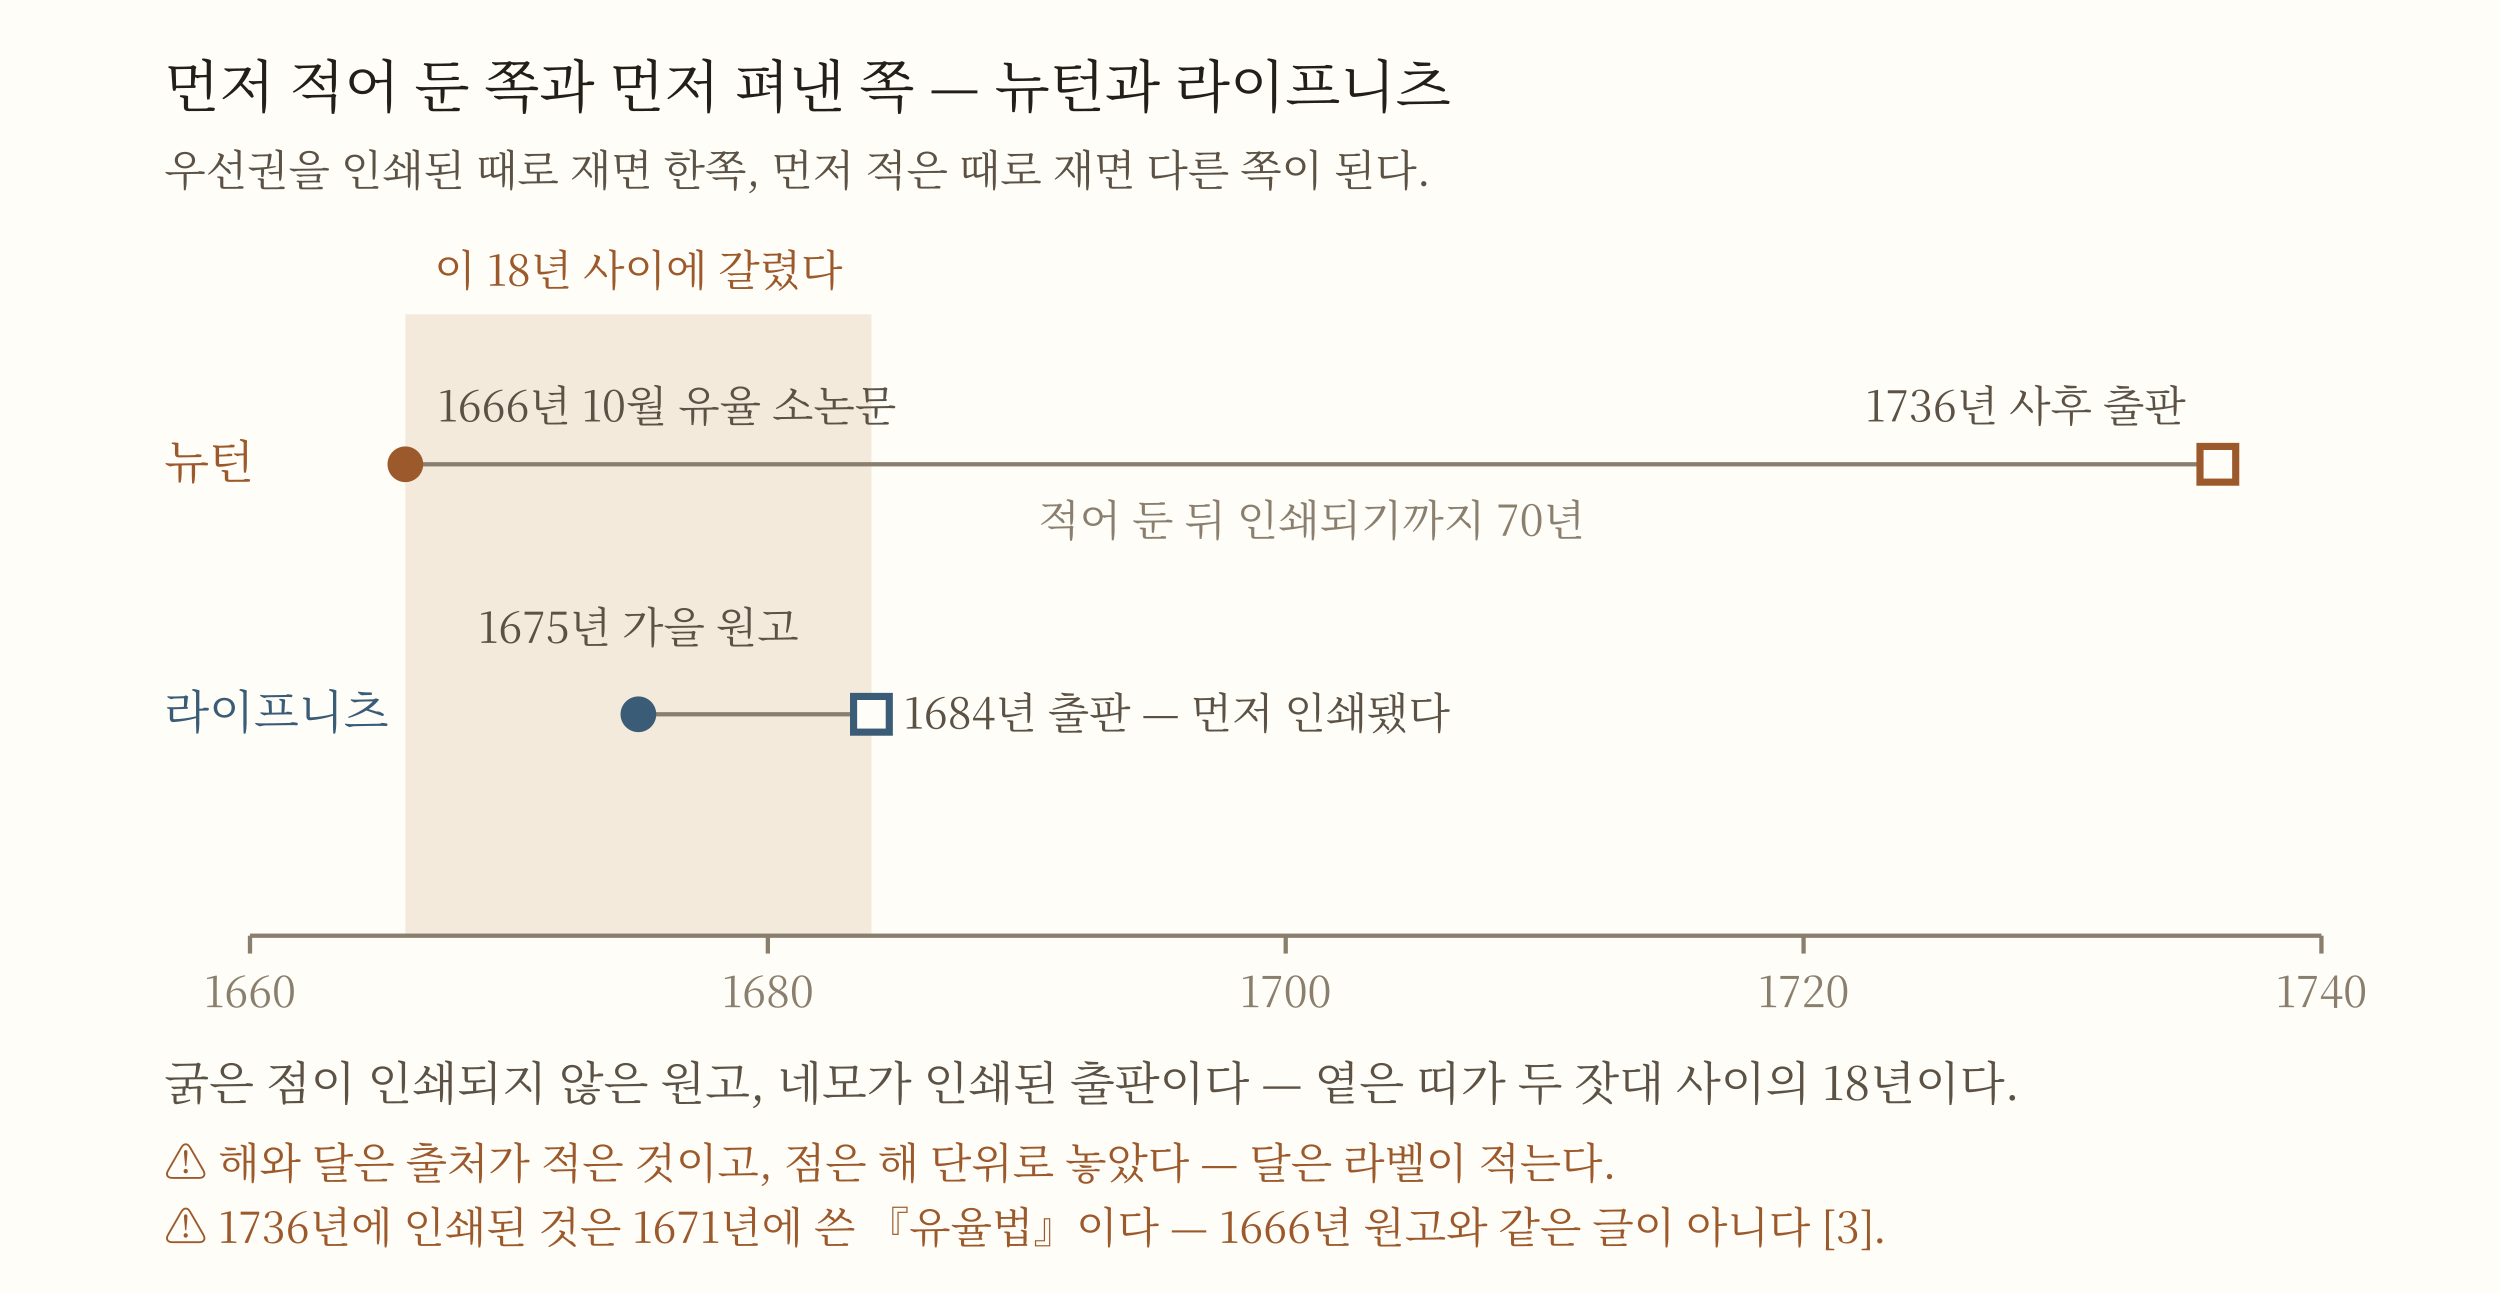
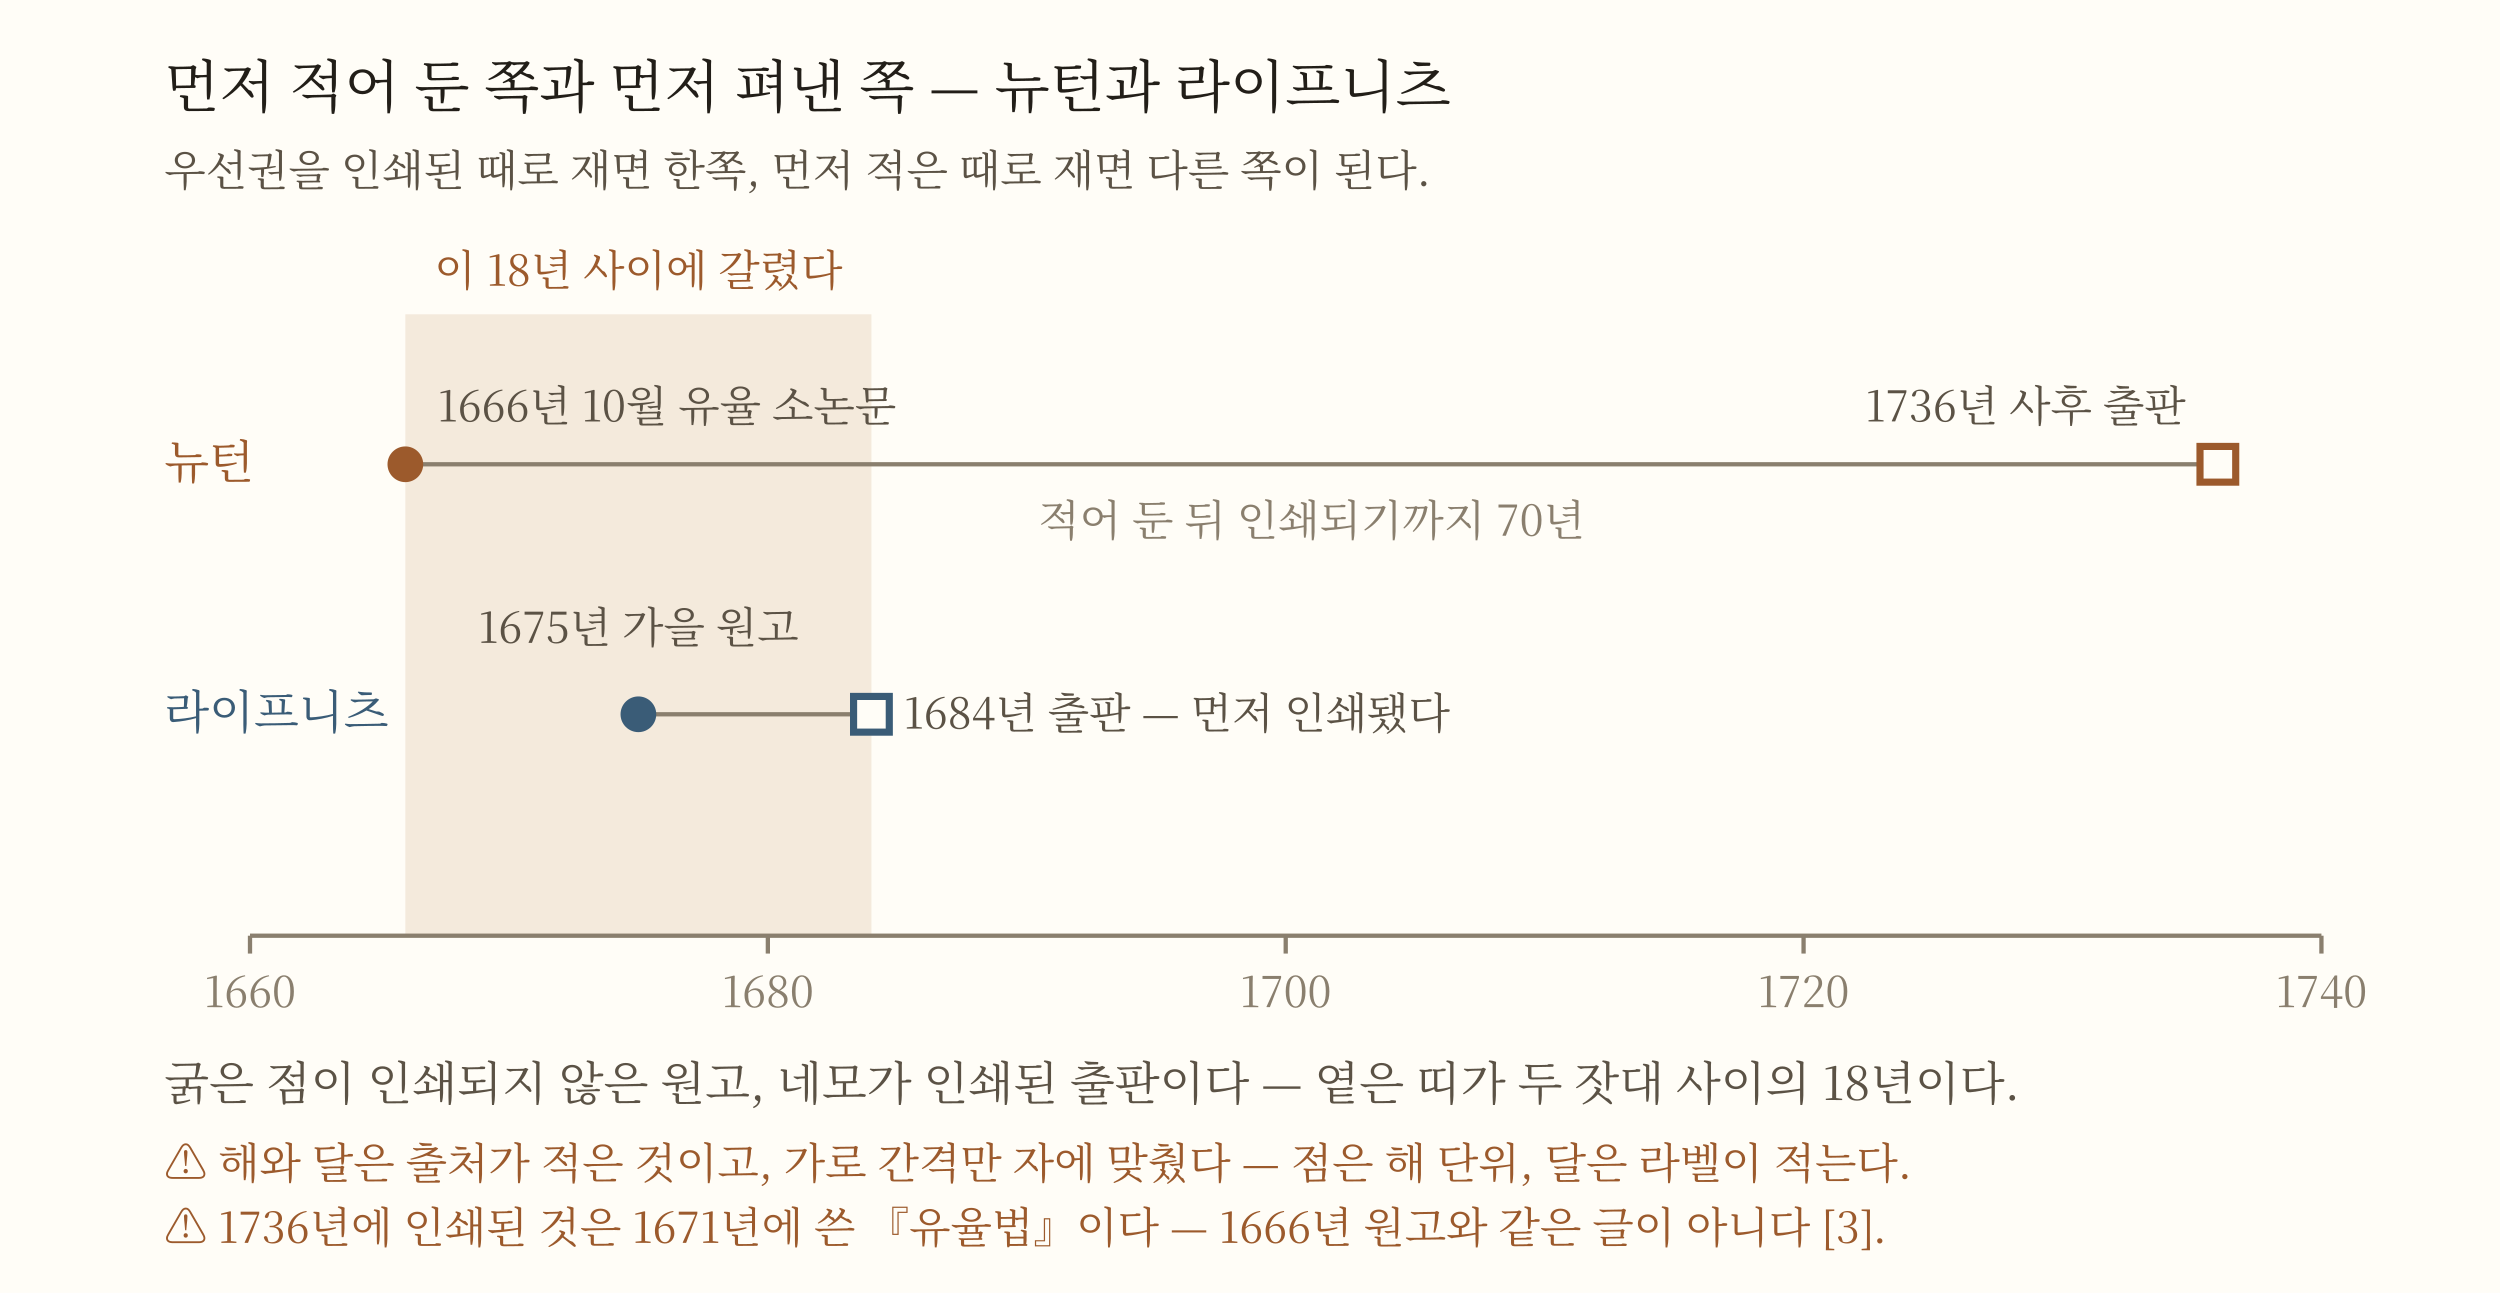
- <svg xmlns="http://www.w3.org/2000/svg" viewBox="0 0 700 362" role="img" aria-label="그림 위쪽에 「먼저 적어 둔 쪽과 먼저 펴낸 쪽 — 뉴턴과 라이프니츠」라는 표제가 있고 그 아래에 우선권을 인쇄된 때로 재면 한쪽이고 먼저 적은 때로 재면 다른 쪽이 된다고 적혀 있다. 가운데에는 1660년부터 1740년까지의 가로 연표가 있고 눈금이 스무 해마다 붙어 있다. 연표 위로 가로줄이 둘 있다. 위쪽 줄은 뉴턴의 것으로 1666년 10월 자리에 굵은 점이 있고 1736년 자리에 네모가 있으며, 두 표시를 잇는 긴 줄에 적어 둔 뒤 인쇄되기까지 70년이라고 적혀 있다. 아래쪽 줄은 라이프니츠의 것으로 1675년 가을 자리에 굵은 점이 있고 1684년 자리에 네모가 있어 두 표시가 가깝게 붙어 있다. 1666년부터 1684년까지의 구간에는 옅은 띠가 깔려 있고 그 위에 이 18년 사이에 갈렸다고 적혀 있다. 그림 아래에는 부호 설명이 있다. 굵은 점이 인쇄되지 않은 원고이고 네모가 인쇄된 출판이며 옅은 띠가 두 잣대 사이의 18년이라는 것이다. 맨 아래에는 단서가 둘 있다. 하나는 해와 달이 출처가 적은 것이고 점은 해 단위로 놓았으며 달은 라벨이 적는다는 것이고, 다른 하나는 1736년에 인쇄된 것이 1671년에 쓴 유율법이어서 1666년 원고와 같은 글이 아니라는 것이다">
+ <svg xmlns="http://www.w3.org/2000/svg" viewBox="0 0 700 362" role="img" aria-label="그림 위쪽에 「먼저 적어 둔 쪽과 먼저 펴낸 쪽 — 뉴턴과 라이프니츠」라는 표제가 있고 그 아래에 우선권을 인쇄된 때로 재면 한쪽이고 먼저 적은 때로 재면 다른 쪽이 된다고 적혀 있다. 가운데에는 1660년부터 1740년까지의 가로 연표가 있고 눈금이 스무 해마다 붙어 있다. 연표 위로 가로줄이 둘 있다. 위쪽 줄은 뉴턴의 것으로 1666년 10월 자리에 굵은 점이 있고 1736년 자리에 네모가 있으며, 두 표시를 잇는 긴 줄에 적어 둔 뒤 인쇄되기까지 70년이라고 적혀 있다. 아래쪽 줄은 라이프니츠의 것으로 1675년 가을 자리에 굵은 점이 있고 1684년 자리에 네모가 있어 두 표시가 가깝게 붙어 있다. 1666년부터 1684년까지의 구간에는 옅은 띠가 깔려 있고 그 위에 이 18년 사이에 갈렸다고 적혀 있다. 그림 아래에는 부호 설명이 있다. 굵은 점이 인쇄되지 않은 원고이고 네모가 인쇄된 출판이며 옅은 띠가 두 잣대 사이의 18년이라는 것이다. 맨 아래에는 단서가 둘 있다. 하나는 해와 달이 출처가 적은 것이고 가로 간격만 자에 맞췄으며 점은 해 단위로 놓고 달은 라벨이 적는다는 것이고, 다른 하나는 1736년에 인쇄된 것이 1671년에 쓴 유율법이어서 1666년 원고와 같은 글이 아니라는 것이다">
  <style>
    text{font-family:EB Garamond, Georgia, 'Noto Serif KR', 'Noto Serif CJK KR', NanumMyeongjo, Batang, AppleMyungjo, serif;font-variant-numeric:lining-nums;font-feature-settings:"lnum" 1;fill:#221E18;}
    .dim{fill:#5B5245;} .sien{fill:#9C5A2C;} .blue{fill:#3A5C77;} .ax{fill:#8A7F6E;}
    .lane{stroke:#8A7F6E;stroke-width:1.2;fill:none;}
    .axis{stroke:#8A7F6E;stroke-width:1.2;}
  </style>
  <rect width="700" height="362" fill="#FFFDF7" />
  <text x="46" y="30" font-size="16">먼저 적어 둔 쪽과 먼저 펴낸 쪽 — 뉴턴과 라이프니츠</text>
  <text x="46" y="52" font-size="12" class="dim">우선권을 인쇄된 때로 재면 한쪽, 먼저 적은 때로 재면 다른 쪽이 된다.</text>
  <rect x="113.5" y="88" width="130.5" height="174" fill="#F4EADC" />
  <text x="178.75" y="80" font-size="12" text-anchor="middle" class="sien">이 18년 사이에 갈렸다</text>
  <line x1="113.5" y1="130" x2="621.0" y2="130" class="lane" />
  <circle cx="113.5" cy="130" r="5" fill="#9C5A2C" />
  <rect x="616.0" y="125" width="10" height="10" fill="#FFFDF7" stroke="#9C5A2C" stroke-width="2" />
  <text x="46" y="134" font-size="13" class="sien">뉴턴</text>
  <text x="122.5" y="118" font-size="12" class="dim">1666년 10월 유율 소논문</text>
  <text x="612.0" y="118" font-size="12" text-anchor="end" class="dim">1736년 사후 출판</text>
  <text x="367.25" y="150" font-size="12" text-anchor="middle" class="ax">적어 둔 뒤 인쇄되기까지 70년</text>
  <line x1="178.75" y1="200" x2="244.0" y2="200" class="lane" />
  <circle cx="178.75" cy="200" r="5" fill="#3A5C77" />
  <rect x="239.0" y="195" width="10" height="10" fill="#FFFDF7" stroke="#3A5C77" stroke-width="2" />
  <text x="46" y="204" font-size="13" class="blue">라이프니츠</text>
  <text x="178.75" y="180" font-size="12" text-anchor="middle" class="dim">1675년 가을 원고</text>
  <text x="253.0" y="204" font-size="12" class="dim">1684년 출판 — 먼저 인쇄됐다</text>
  <line x1="70" y1="262" x2="650" y2="262" class="axis" />
  <line x1="70.0" y1="262" x2="70.0" y2="267" class="axis" />
  <text x="70.0" y="282" font-size="12" text-anchor="middle" class="ax">1660</text>
  <line x1="215.0" y1="262" x2="215.0" y2="267" class="axis" />
  <text x="215.0" y="282" font-size="12" text-anchor="middle" class="ax">1680</text>
  <line x1="360.0" y1="262" x2="360.0" y2="267" class="axis" />
  <text x="360.0" y="282" font-size="12" text-anchor="middle" class="ax">1700</text>
  <line x1="505.0" y1="262" x2="505.0" y2="267" class="axis" />
  <text x="505.0" y="282" font-size="12" text-anchor="middle" class="ax">1720</text>
  <line x1="650.0" y1="262" x2="650.0" y2="267" class="axis" />
  <text x="650.0" y="282" font-size="12" text-anchor="middle" class="ax">1740</text>
  <text x="46" y="308" font-size="13" class="dim">굵은 점이 인쇄되지 않은 원고, 네모가 인쇄된 출판이다 — 옅은 띠가 두 잣대 사이의 18년이다.</text>
-   <text x="46" y="330" font-size="12" class="sien">⚠ 해와 달은 출처가 적은 것이고, 점은 해 단위로 놓았다 — 달은 라벨이 적는다.</text>
+   <text x="46" y="330" font-size="12" class="sien">⚠ 해와 달은 출처가 적은 것이고, 가로 간격만 자에 맞췄다 — 점은 해 단위, 달은 라벨이 적는다.</text>
  <text x="46" y="348" font-size="12" class="sien">⚠ 1736년에 인쇄된 것은 1671년에 쓴 『유율법』이다 — 1666년 원고와 같은 글이 아니다 [3].</text>
</svg>
